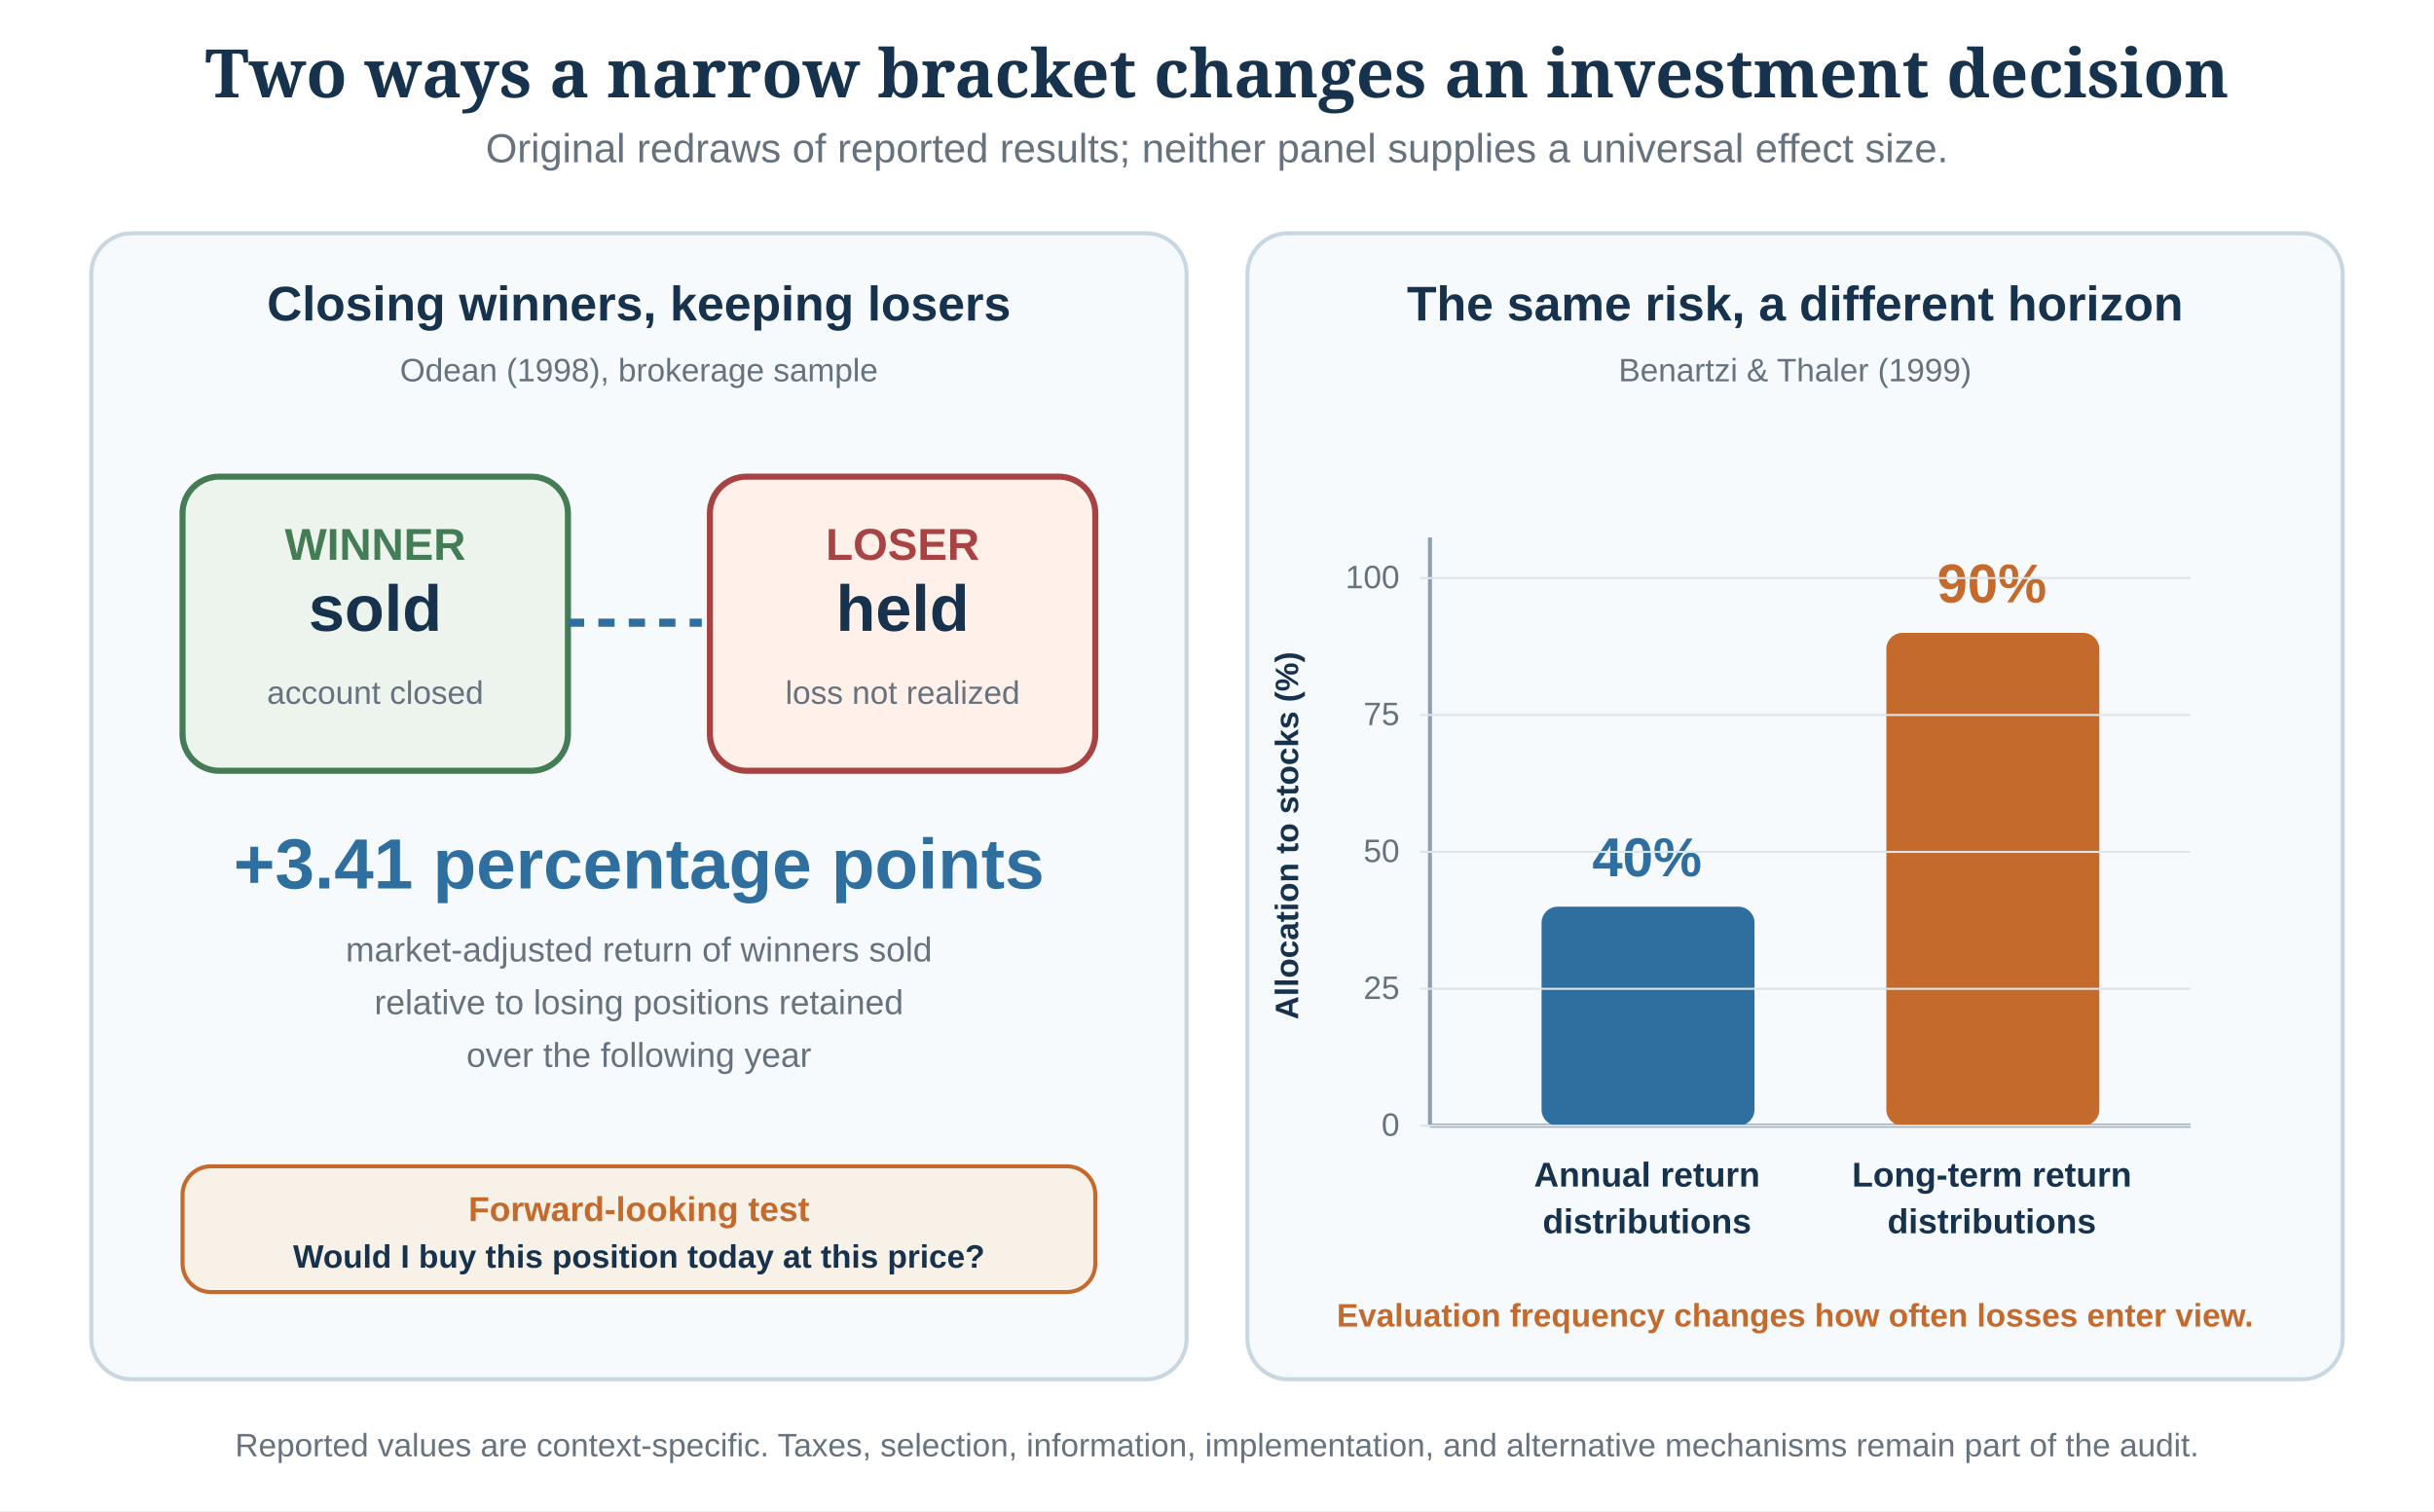
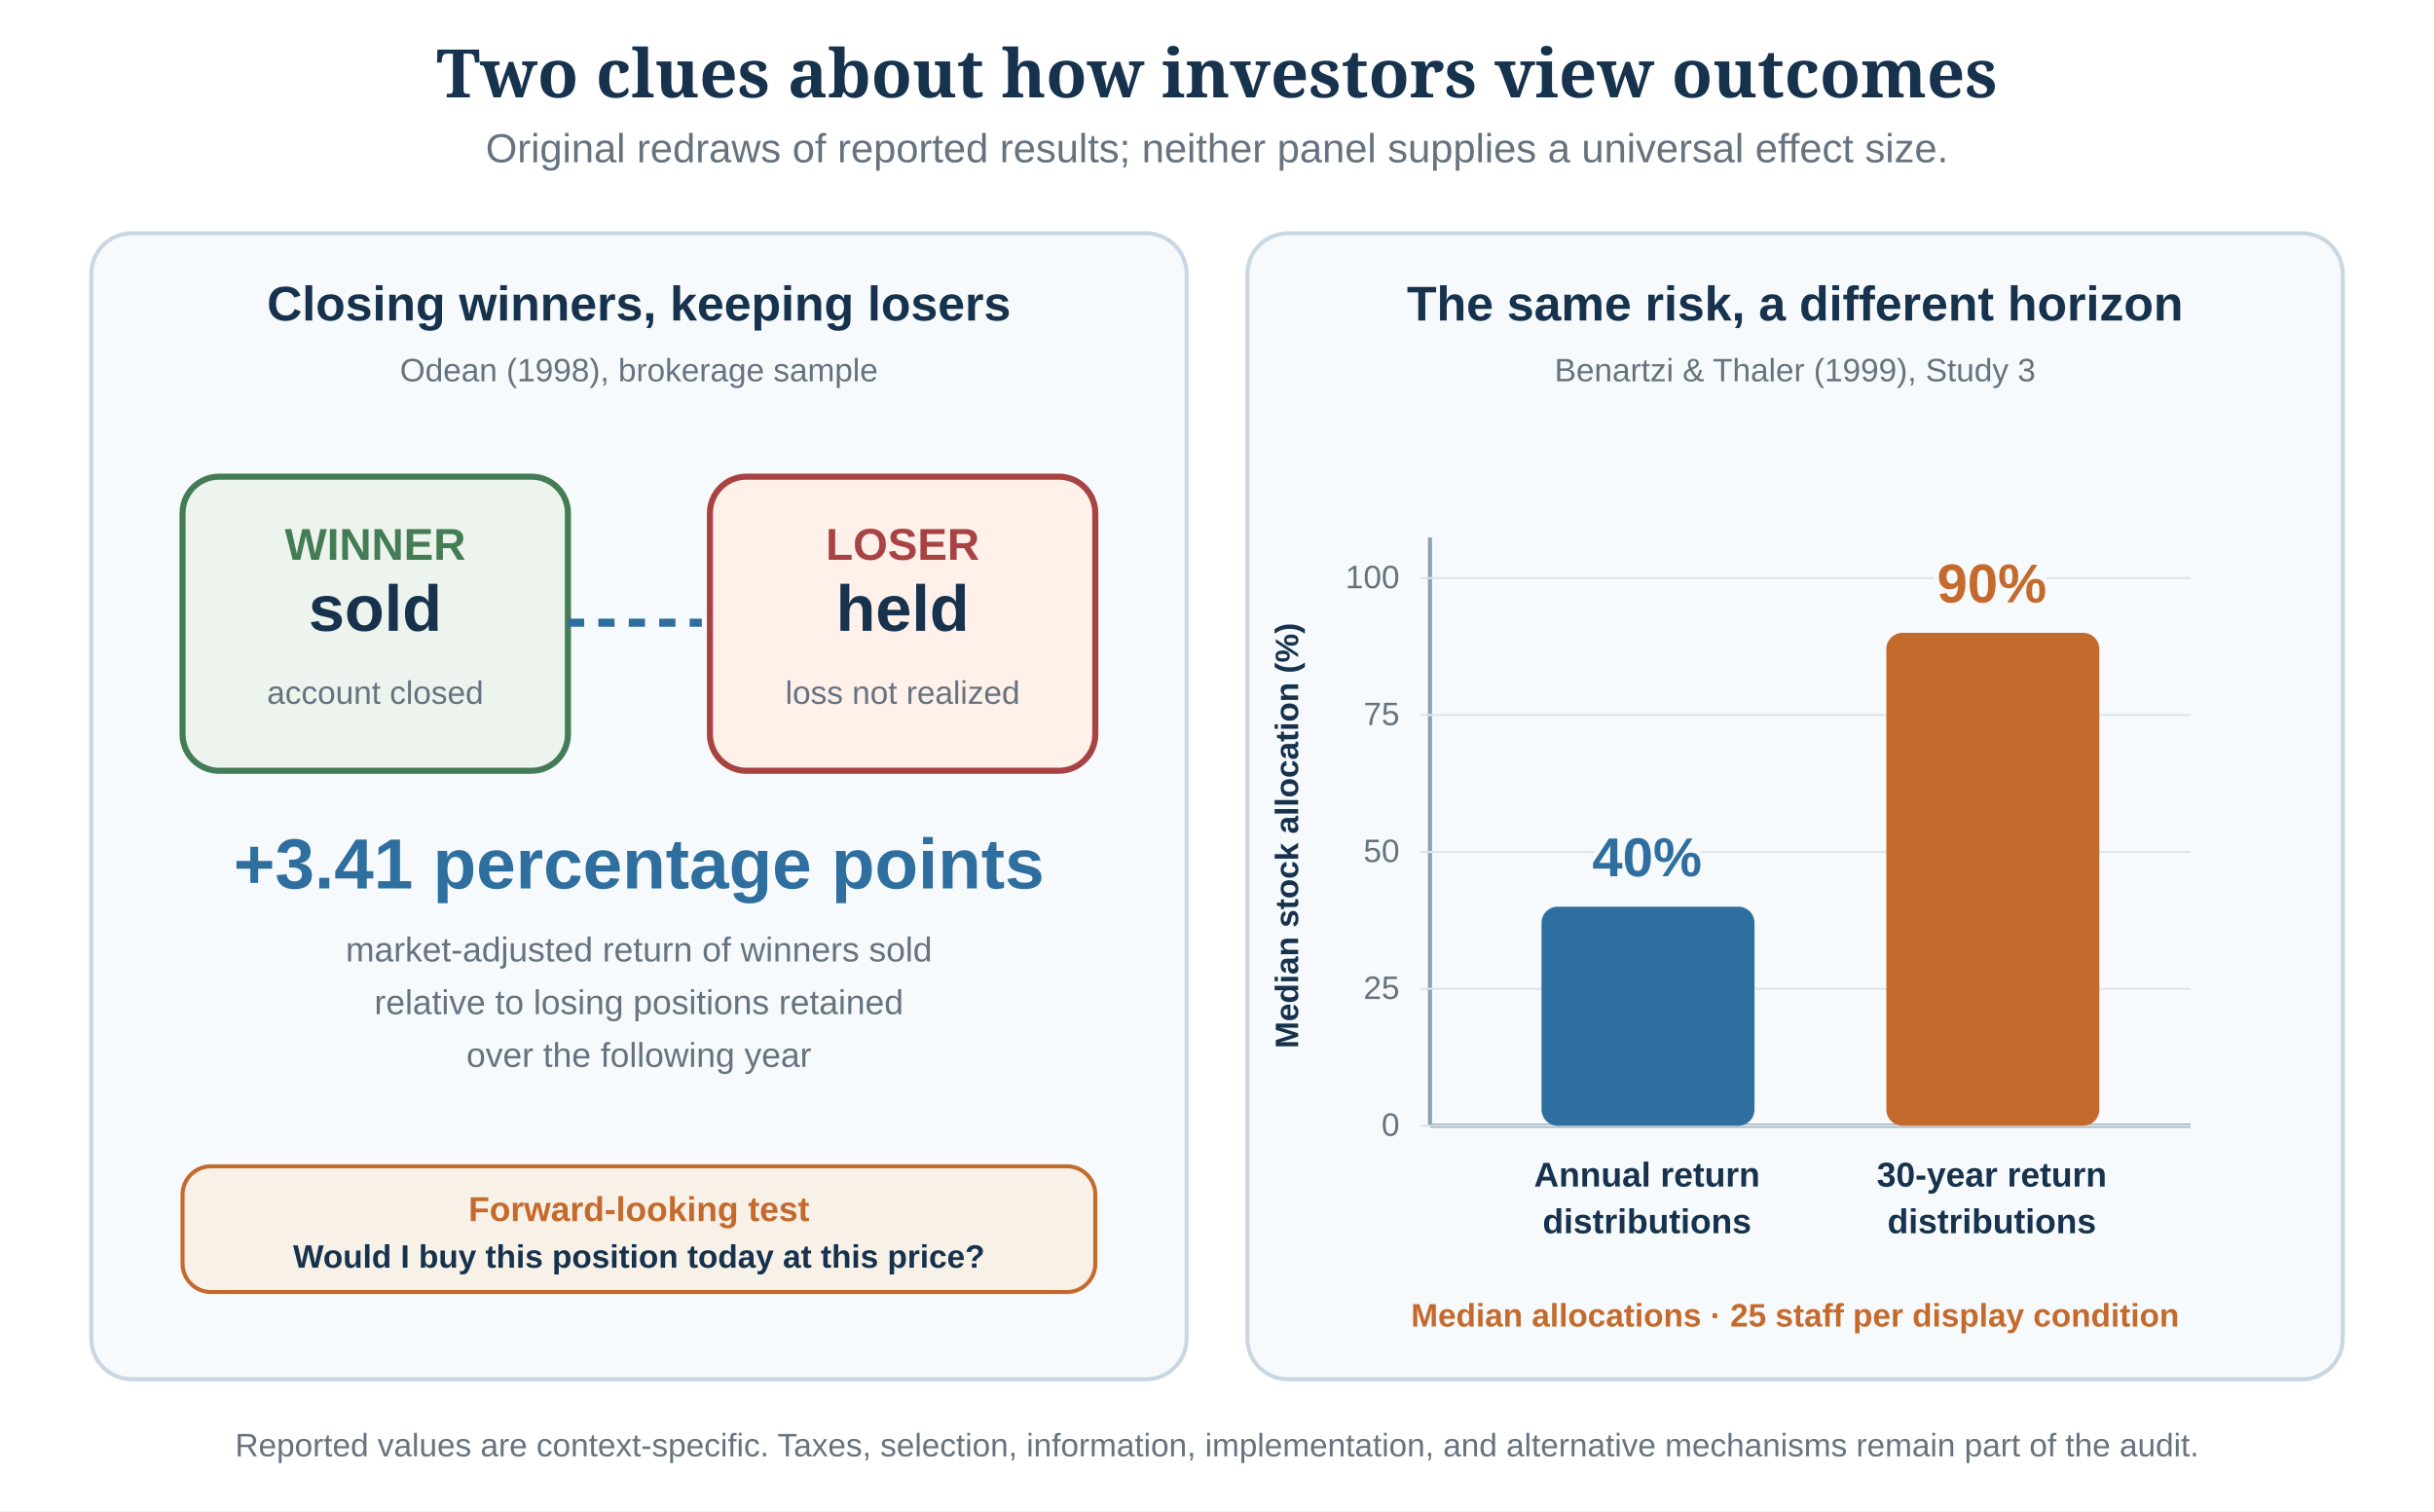
<svg xmlns="http://www.w3.org/2000/svg" width="1200" height="745" viewBox="0 0 1200 745" role="img" aria-labelledby="title desc">
  <defs>
    <marker id="blueArrow" viewBox="0 0 10 8" markerWidth="10" markerHeight="8" refX="9" refY="4" orient="auto" markerUnits="userSpaceOnUse">
      <path d="M0.5 0.8 L9 4 L0.5 7.2 Z" fill="#2f6f9f" />
    </marker>
    <marker id="orangeArrow" viewBox="0 0 10 8" markerWidth="10" markerHeight="8" refX="9" refY="4" orient="auto" markerUnits="userSpaceOnUse">
      <path d="M0.5 0.8 L9 4 L0.5 7.2 Z" fill="#c56a2d" />
    </marker>
    <filter id="shadow">
      <feDropShadow dx="0" dy="3" stdDeviation="4" flood-color="#17324d" flood-opacity="0.12" />
    </filter>
  </defs>
  <rect width="1200" height="745" fill="#ffffff" />
-   <text x="600" y="48" text-anchor="middle" font-family="Georgia, serif" font-size="33.0" font-weight="700" fill="#17324d">Two ways a narrow bracket changes an investment decision</text>
+   <text x="600" y="48" text-anchor="middle" font-family="Georgia, serif" font-size="33.0" font-weight="700" fill="#17324d">Two clues about how investors view outcomes</text>
  <text x="600" y="80" text-anchor="middle" font-family="Arial, sans-serif" font-size="20.0" font-weight="400" fill="#66737f">Original redraws of reported results; neither panel supplies a universal effect size.</text>
  <rect x="45" y="115" width="540" height="565" rx="20" fill="#f7fafc" stroke="#c8d7e2" stroke-width="2" />
  <text x="315" y="158" text-anchor="middle" font-family="Arial, sans-serif" font-size="24.0" font-weight="700" fill="#17324d">Closing winners, keeping losers</text>
  <text x="315" y="188" text-anchor="middle" font-family="Arial, sans-serif" font-size="16.0" font-weight="400" fill="#66737f">Odean (1998), brokerage sample</text>
  <rect x="90" y="235" width="190" height="145" rx="18" fill="#edf4ed" stroke="#447c55" stroke-width="3" />
  <text x="185" y="276" text-anchor="middle" font-family="Arial, sans-serif" font-size="22.0" font-weight="700" fill="#447c55">WINNER</text>
  <text x="185" y="311" text-anchor="middle" font-family="Arial, sans-serif" font-size="32.0" font-weight="700" fill="#17324d">sold</text>
  <text x="185" y="347" text-anchor="middle" font-family="Arial, sans-serif" font-size="16" font-weight="400" fill="#66737f">account closed</text>
  <rect x="350" y="235" width="190" height="145" rx="18" fill="#fff0e9" stroke="#a74343" stroke-width="3" />
  <text x="445" y="276" text-anchor="middle" font-family="Arial, sans-serif" font-size="22.0" font-weight="700" fill="#a74343">LOSER</text>
  <text x="445" y="311" text-anchor="middle" font-family="Arial, sans-serif" font-size="32.0" font-weight="700" fill="#17324d">held</text>
  <text x="445" y="347" text-anchor="middle" font-family="Arial, sans-serif" font-size="16" font-weight="400" fill="#66737f">loss not realized</text>
  <line x1="280" y1="307" x2="346" y2="307" stroke="#2f6f9f" stroke-width="4" stroke-dasharray="8 7" />
  <text x="315" y="438" text-anchor="middle" font-family="Arial, sans-serif" font-size="35.0" font-weight="700" fill="#2f6f9f">+3.41 percentage points</text>
  <text x="315" y="474" text-anchor="middle" font-family="Arial, sans-serif" font-size="17.0" font-weight="400" fill="#66737f">market-adjusted return of winners sold</text>
  <text x="315" y="500" text-anchor="middle" font-family="Arial, sans-serif" font-size="17.0" font-weight="400" fill="#66737f">relative to losing positions retained</text>
  <text x="315" y="526" text-anchor="middle" font-family="Arial, sans-serif" font-size="17.0" font-weight="400" fill="#66737f">over the following year</text>
  <rect x="90" y="575" width="450" height="62" rx="14" fill="#f7f1e8" stroke="#c56a2d" stroke-width="2" />
  <text x="315" y="602" text-anchor="middle" font-family="Arial, sans-serif" font-size="17.0" font-weight="700" fill="#c56a2d">Forward-looking test</text>
  <text x="315" y="625" text-anchor="middle" font-family="Arial, sans-serif" font-size="16.0" font-weight="700" fill="#17324d">Would I buy this position today at this price?</text>
  <rect x="615" y="115" width="540" height="565" rx="20" fill="#f7fafc" stroke="#c8d7e2" stroke-width="2" />
  <text x="885" y="158" text-anchor="middle" font-family="Arial, sans-serif" font-size="24.0" font-weight="700" fill="#17324d">The same risk, a different horizon</text>
-   <text x="885" y="188" text-anchor="middle" font-family="Arial, sans-serif" font-size="16.0" font-weight="400" fill="#66737f">Benartzi &amp; Thaler (1999)</text>
+   <text x="885" y="188" text-anchor="middle" font-family="Arial, sans-serif" font-size="16.0" font-weight="400" fill="#66737f">Benartzi &amp; Thaler (1999), Study 3</text>
  <line x1="705" y1="555" x2="1080" y2="555" stroke="#8fa0ad" stroke-width="2" />
  <line x1="705" y1="265" x2="705" y2="555" stroke="#8fa0ad" stroke-width="2" />
+   <line x1="700" y1="555.0" x2="1080" y2="555.0" stroke="#dce5ea" stroke-width="1" />
+   <line x1="700" y1="487.5" x2="1080" y2="487.5" stroke="#dce5ea" stroke-width="1" />
+   <line x1="700" y1="420.0" x2="1080" y2="420.0" stroke="#dce5ea" stroke-width="1" />
+   <line x1="700" y1="352.5" x2="1080" y2="352.5" stroke="#dce5ea" stroke-width="1" />
+   <line x1="700" y1="285.0" x2="1080" y2="285.0" stroke="#dce5ea" stroke-width="1" />
  <rect x="760" y="447.0" width="105" height="108.0" rx="8" fill="#2f6f9f" />
-   <text x="812" y="432.0" text-anchor="middle" font-family="Arial, sans-serif" font-size="27.0" font-weight="700" fill="#2f6f9f">40%</text>
+   <text x="812" y="432.0" text-anchor="middle" font-family="Arial, sans-serif" font-size="27.0" font-weight="700" fill="#2f6f9f" stroke="#f7fafc" stroke-width="5" paint-order="stroke">40%</text>
  <text x="812" y="585" text-anchor="middle" font-family="Arial, sans-serif" font-size="17.0" font-weight="700" fill="#17324d">Annual return</text>
  <text x="812" y="608" text-anchor="middle" font-family="Arial, sans-serif" font-size="17.0" font-weight="700" fill="#17324d">distributions</text>
  <rect x="930" y="312.0" width="105" height="243.0" rx="8" fill="#c56a2d" />
-   <text x="982" y="297.0" text-anchor="middle" font-family="Arial, sans-serif" font-size="27.0" font-weight="700" fill="#c56a2d">90%</text>
-   <text x="982" y="585" text-anchor="middle" font-family="Arial, sans-serif" font-size="17.0" font-weight="700" fill="#17324d">Long-term return</text>
+   <text x="982" y="297.0" text-anchor="middle" font-family="Arial, sans-serif" font-size="27.0" font-weight="700" fill="#c56a2d" stroke="#f7fafc" stroke-width="5" paint-order="stroke">90%</text>
+   <text x="982" y="585" text-anchor="middle" font-family="Arial, sans-serif" font-size="17.0" font-weight="700" fill="#17324d">30-year return</text>
  <text x="982" y="608" text-anchor="middle" font-family="Arial, sans-serif" font-size="17.0" font-weight="700" fill="#17324d">distributions</text>
-   <line x1="700" y1="555.0" x2="1080" y2="555.0" stroke="#dce5ea" stroke-width="1" />
  <text x="690" y="560.0" text-anchor="end" font-family="Arial, sans-serif" font-size="16" font-weight="400" fill="#66737f">0</text>
-   <line x1="700" y1="487.5" x2="1080" y2="487.5" stroke="#dce5ea" stroke-width="1" />
  <text x="690" y="492.5" text-anchor="end" font-family="Arial, sans-serif" font-size="16" font-weight="400" fill="#66737f">25</text>
-   <line x1="700" y1="420.0" x2="1080" y2="420.0" stroke="#dce5ea" stroke-width="1" />
  <text x="690" y="425.0" text-anchor="end" font-family="Arial, sans-serif" font-size="16" font-weight="400" fill="#66737f">50</text>
-   <line x1="700" y1="352.5" x2="1080" y2="352.5" stroke="#dce5ea" stroke-width="1" />
  <text x="690" y="357.5" text-anchor="end" font-family="Arial, sans-serif" font-size="16" font-weight="400" fill="#66737f">75</text>
-   <line x1="700" y1="285.0" x2="1080" y2="285.0" stroke="#dce5ea" stroke-width="1" />
  <text x="690" y="290.0" text-anchor="end" font-family="Arial, sans-serif" font-size="16" font-weight="400" fill="#66737f">100</text>
-   <text x="640" y="412" text-anchor="middle" font-family="Arial, sans-serif" font-size="16.0" font-weight="700" fill="#17324d" transform="rotate(-90 640 412)">Allocation to stocks (%)</text>
-   <text x="885" y="654" text-anchor="middle" font-family="Arial, sans-serif" font-size="16.0" font-weight="700" fill="#c56a2d">Evaluation frequency changes how often losses enter view.</text>
+   <text x="640" y="412" text-anchor="middle" font-family="Arial, sans-serif" font-size="16.0" font-weight="700" fill="#17324d" transform="rotate(-90 640 412)">Median stock allocation (%)</text>
+   <text x="885" y="654" text-anchor="middle" font-family="Arial, sans-serif" font-size="16.0" font-weight="700" fill="#c56a2d">Median allocations · 25 staff per display condition</text>
  <text x="600" y="718" text-anchor="middle" font-family="Arial, sans-serif" font-size="16" font-weight="400" fill="#66737f">Reported values are context-specific. Taxes, selection, information, implementation, and alternative mechanisms remain part of the audit.</text>
</svg>
